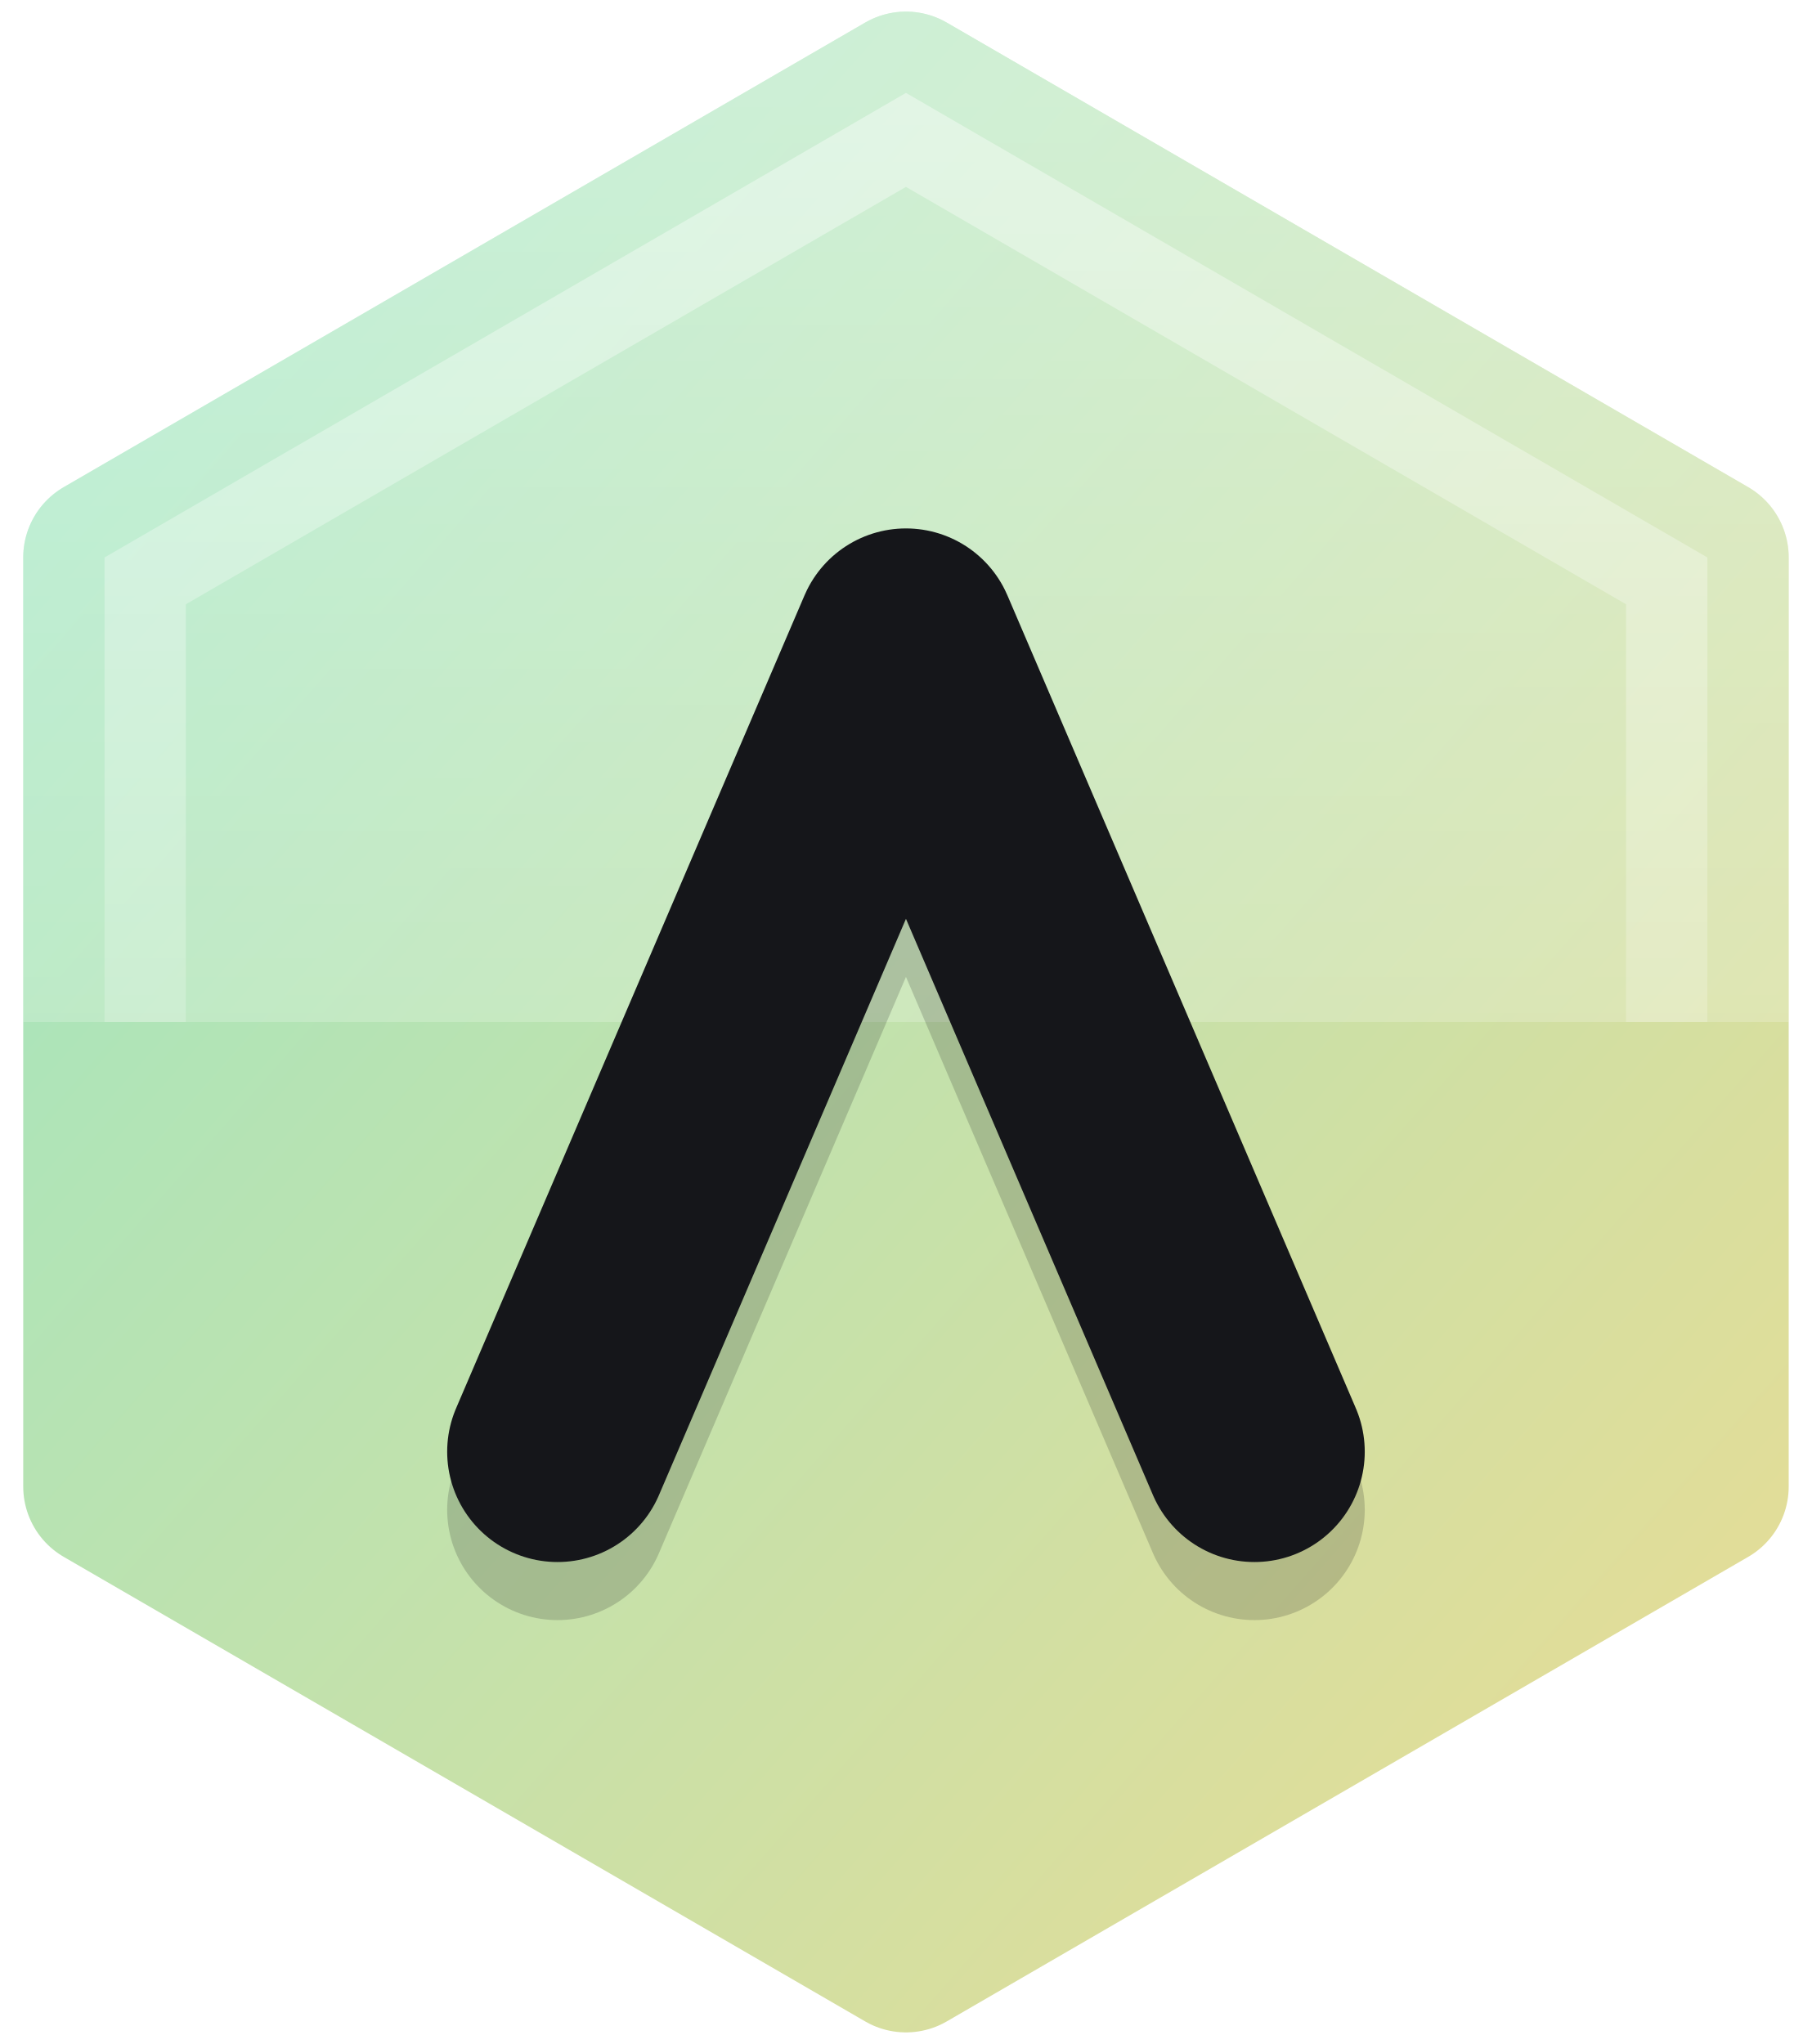
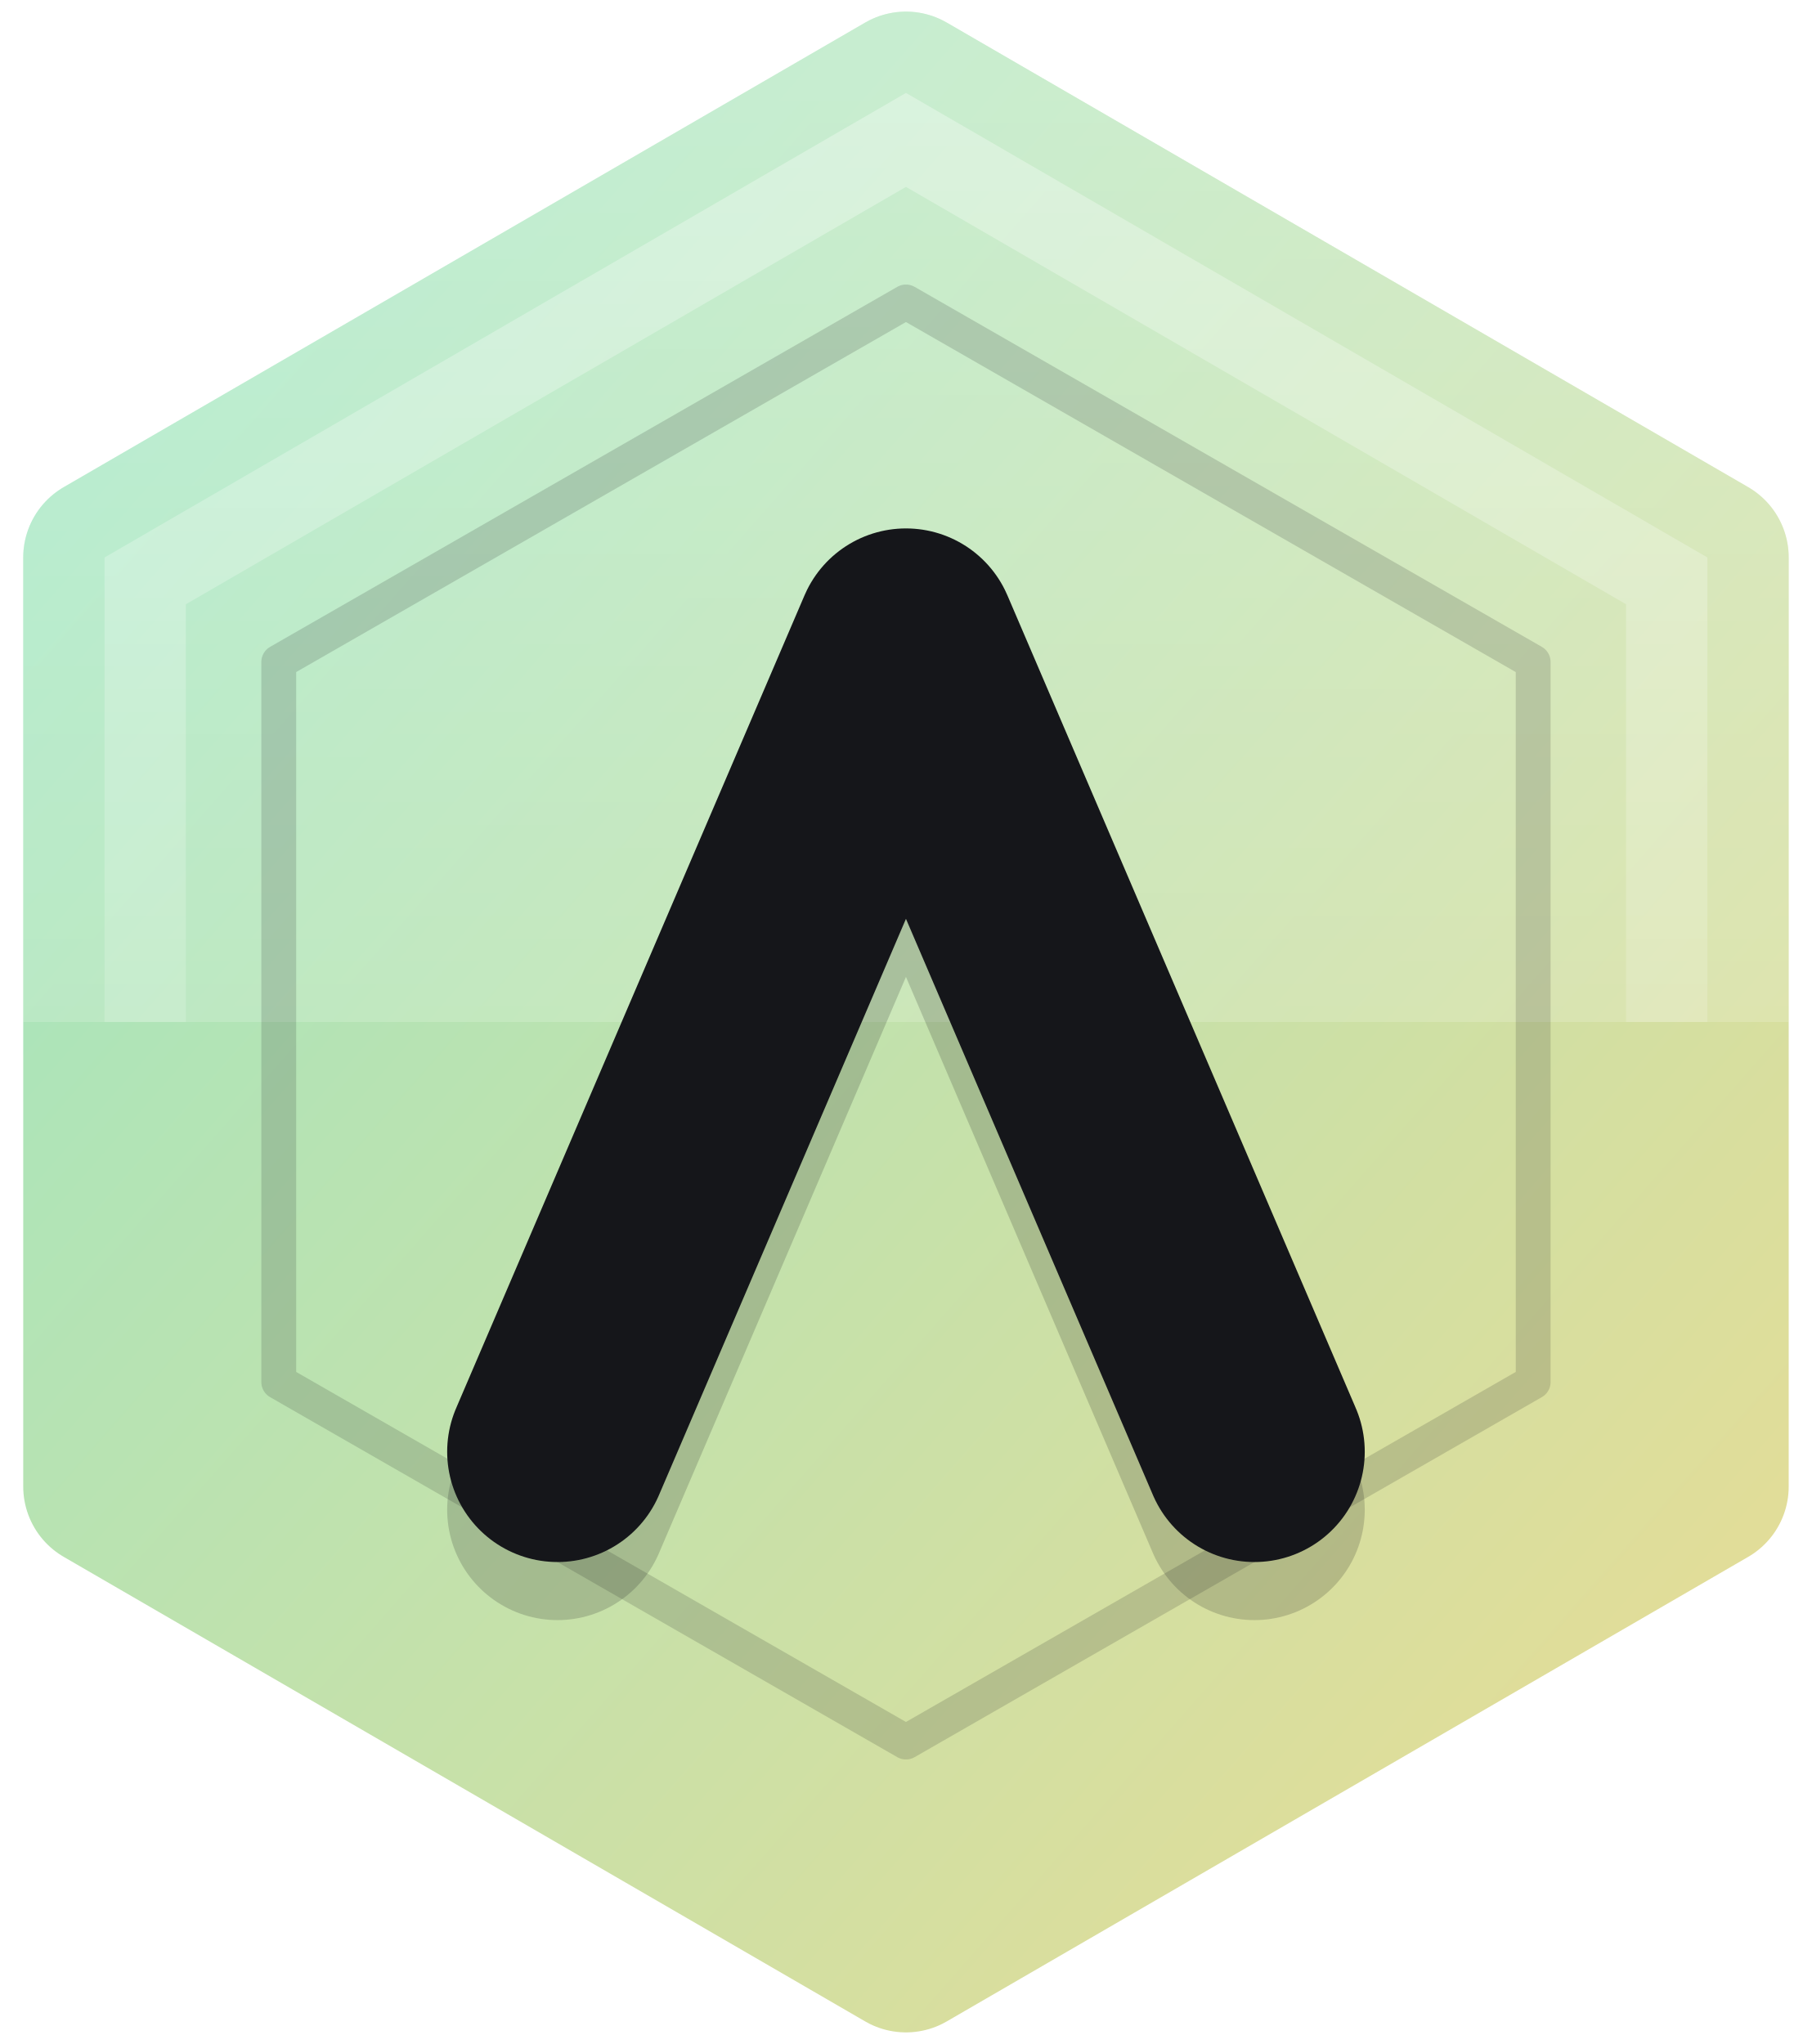
<svg xmlns="http://www.w3.org/2000/svg" viewBox="100 80 312 352">
  <defs>
    <linearGradient id="bg" x1="0" y1="0" x2="0" y2="1">
      <stop offset="0" stop-color="#1e2026" />
      <stop offset="1" stop-color="#121317" />
    </linearGradient>
    <linearGradient id="ac" x1="0" y1="0" x2="1" y2="1">
      <stop offset="0" stop-color="#9be7c4" />
      <stop offset="1" stop-color="#e9dc94" />
    </linearGradient>
    <linearGradient id="gs" x1="0" y1="0" x2="0" y2="1">
-       <stop offset="0" stop-color="#fff" stop-opacity="0.4" />
-       <stop offset="0.5" stop-color="#fff" stop-opacity="0.2" />
+       <stop offset="0" stop-color="#fff" stop-opacity="0.32" />
+       <stop offset="0.5" stop-color="#fff" stop-opacity="0.16" />
      <stop offset="0.5" stop-color="#fff" stop-opacity="0" />
    </linearGradient>
    <filter id="gl" x="-40%" y="-40%" width="180%" height="180%">
-       <feGaussianBlur stdDeviation="40" />
+       <feGaussianBlur stdDeviation="28" />
    </filter>
    <clipPath id="cp">
      <path d="M256 96L394 176V336L256 416L118 336V176Z" stroke-width="28" />
    </clipPath>
  </defs>
  <path d="M256 96L394 176V336L256 416L118 336V176Z" fill="url(#ac)" stroke="url(#ac)" stroke-width="28" stroke-linejoin="round" />
  <path d="M256 96L394 176V336L256 416L118 336V176Z" fill="url(#gs)" stroke="url(#gs)" stroke-width="28" stroke-linejoin="round" />
+   <path d="M256 132L364 194V318L256 380L148 318V194Z" fill="none" stroke="#15161a" stroke-opacity="0.16" stroke-width="6" stroke-linejoin="round" />
  <path d="M196 340L256 200L316 340" fill="none" stroke="#15161a" stroke-opacity="0.18" stroke-width="38" stroke-linecap="round" stroke-linejoin="round" />
  <path d="M196 330L256 190L316 330" fill="none" stroke="#15161a" stroke-width="38" stroke-linecap="round" stroke-linejoin="round" />
</svg>
